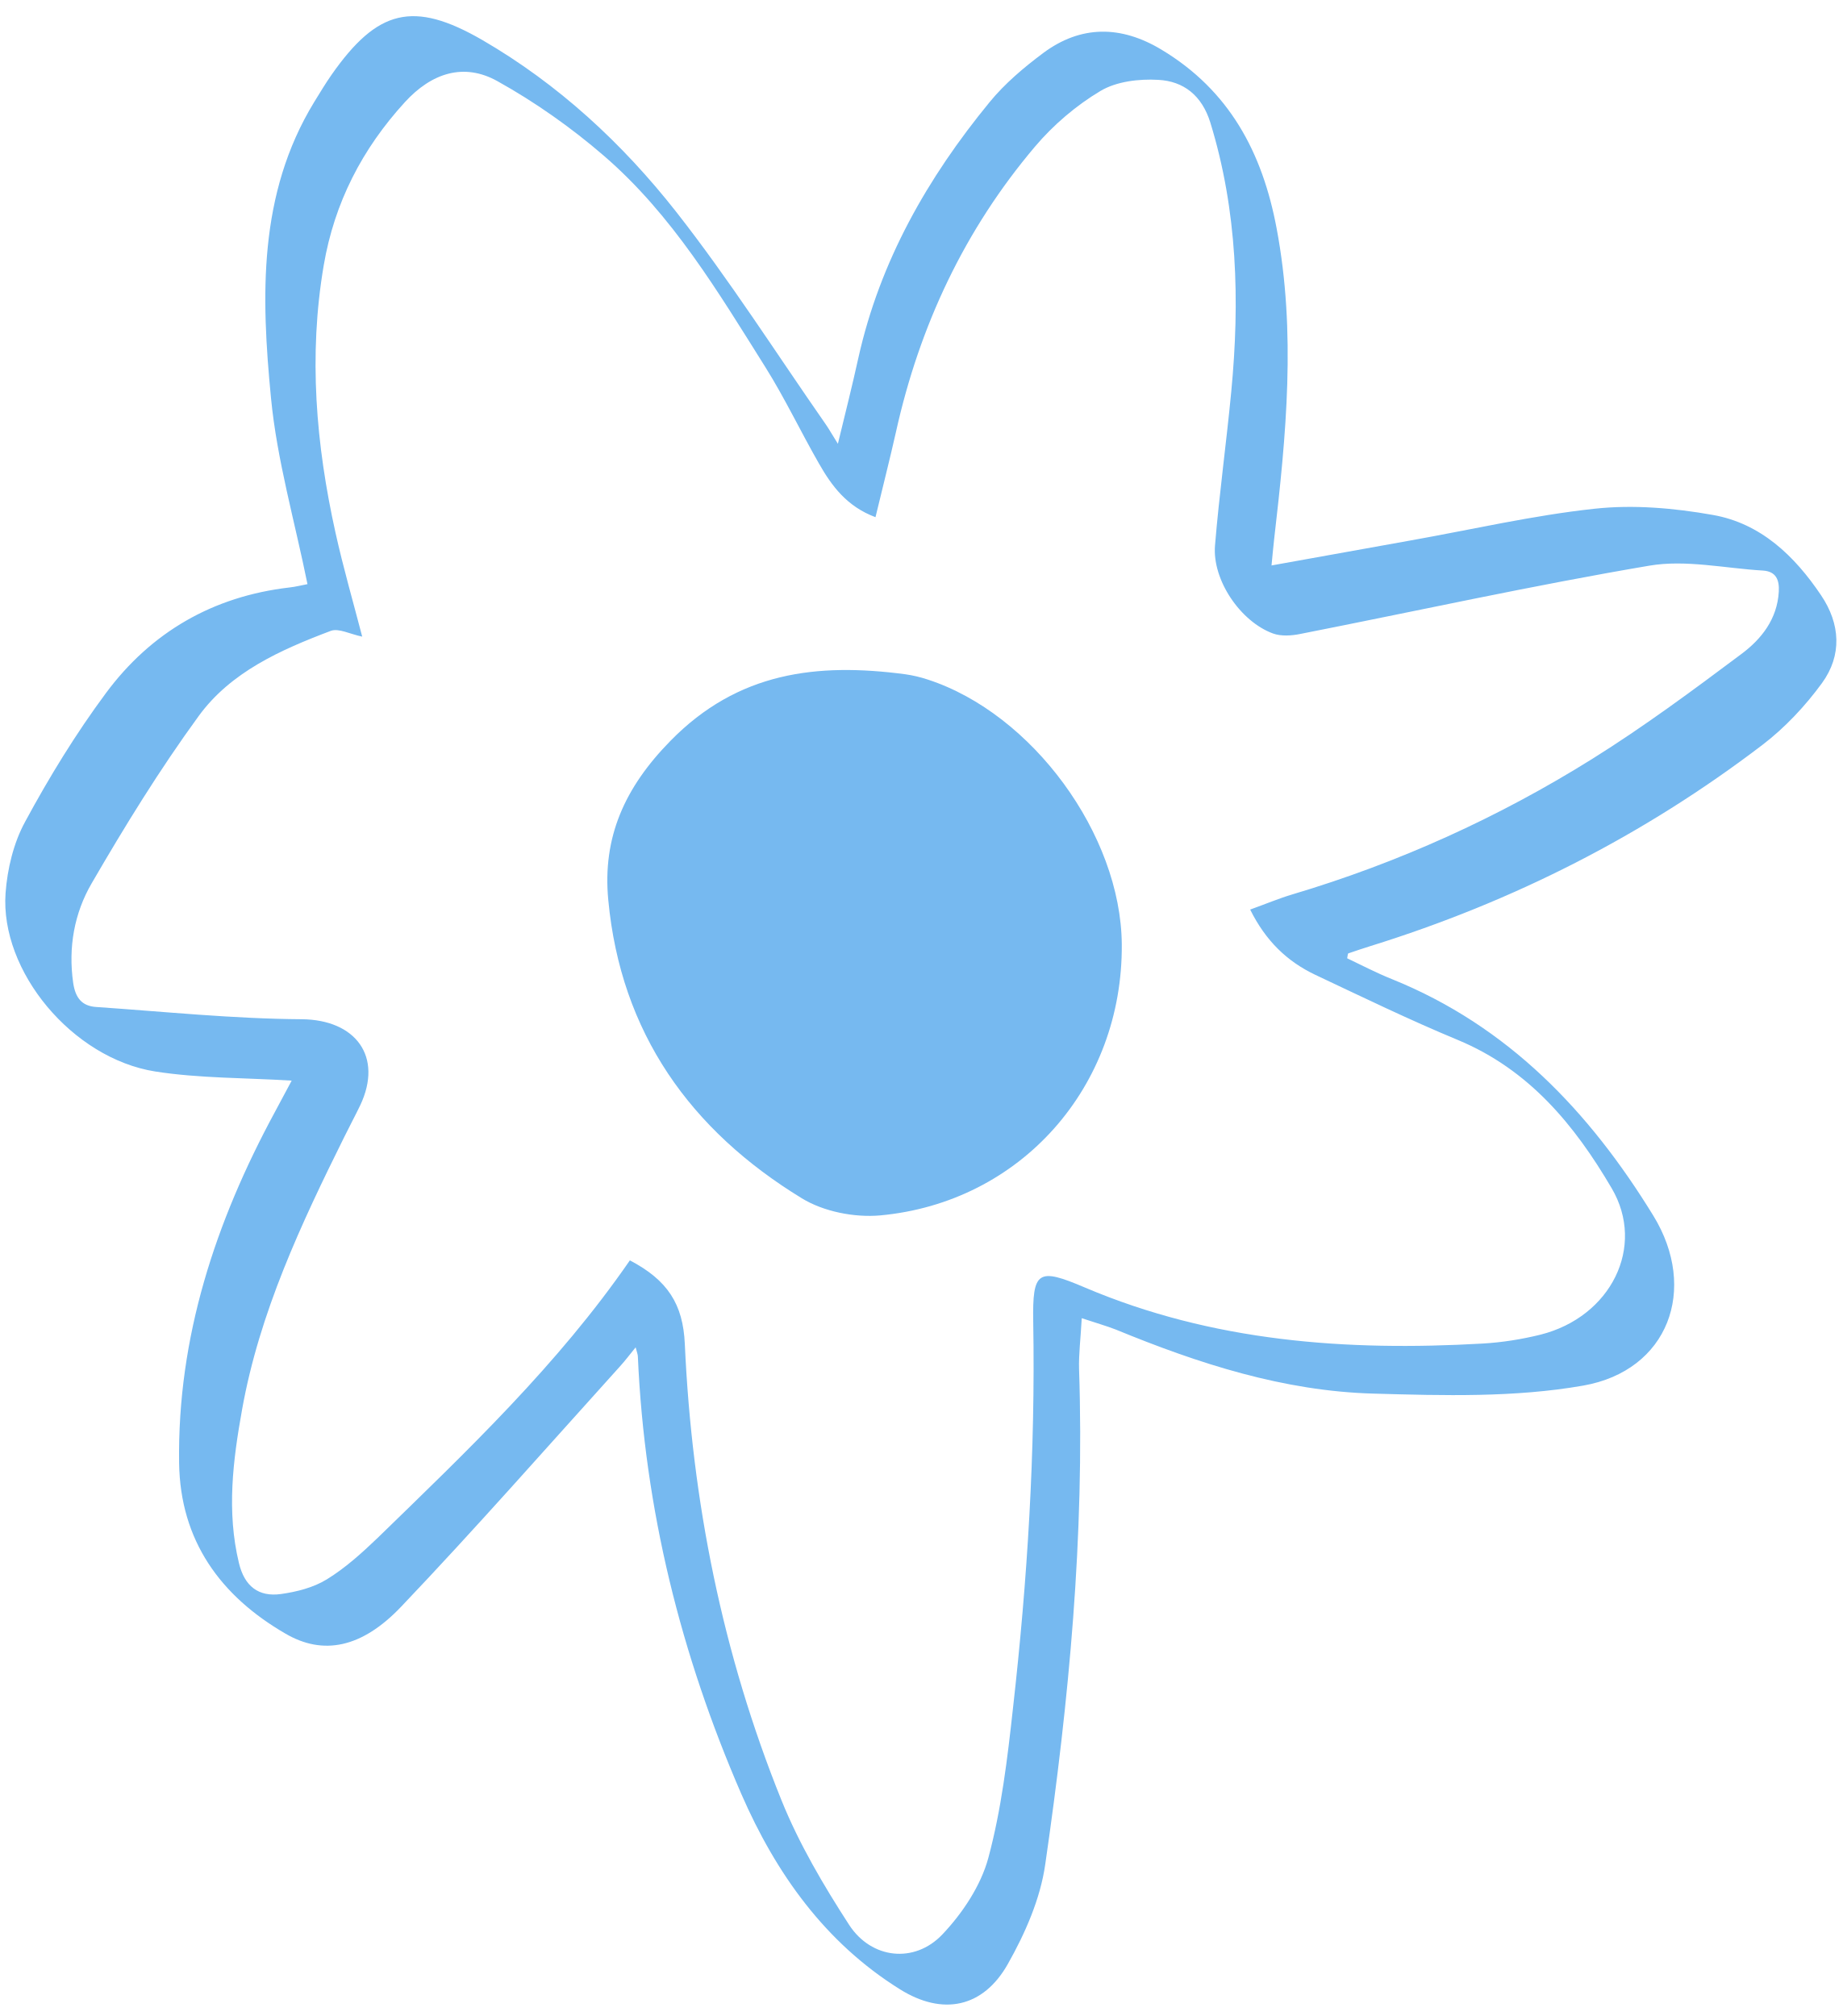
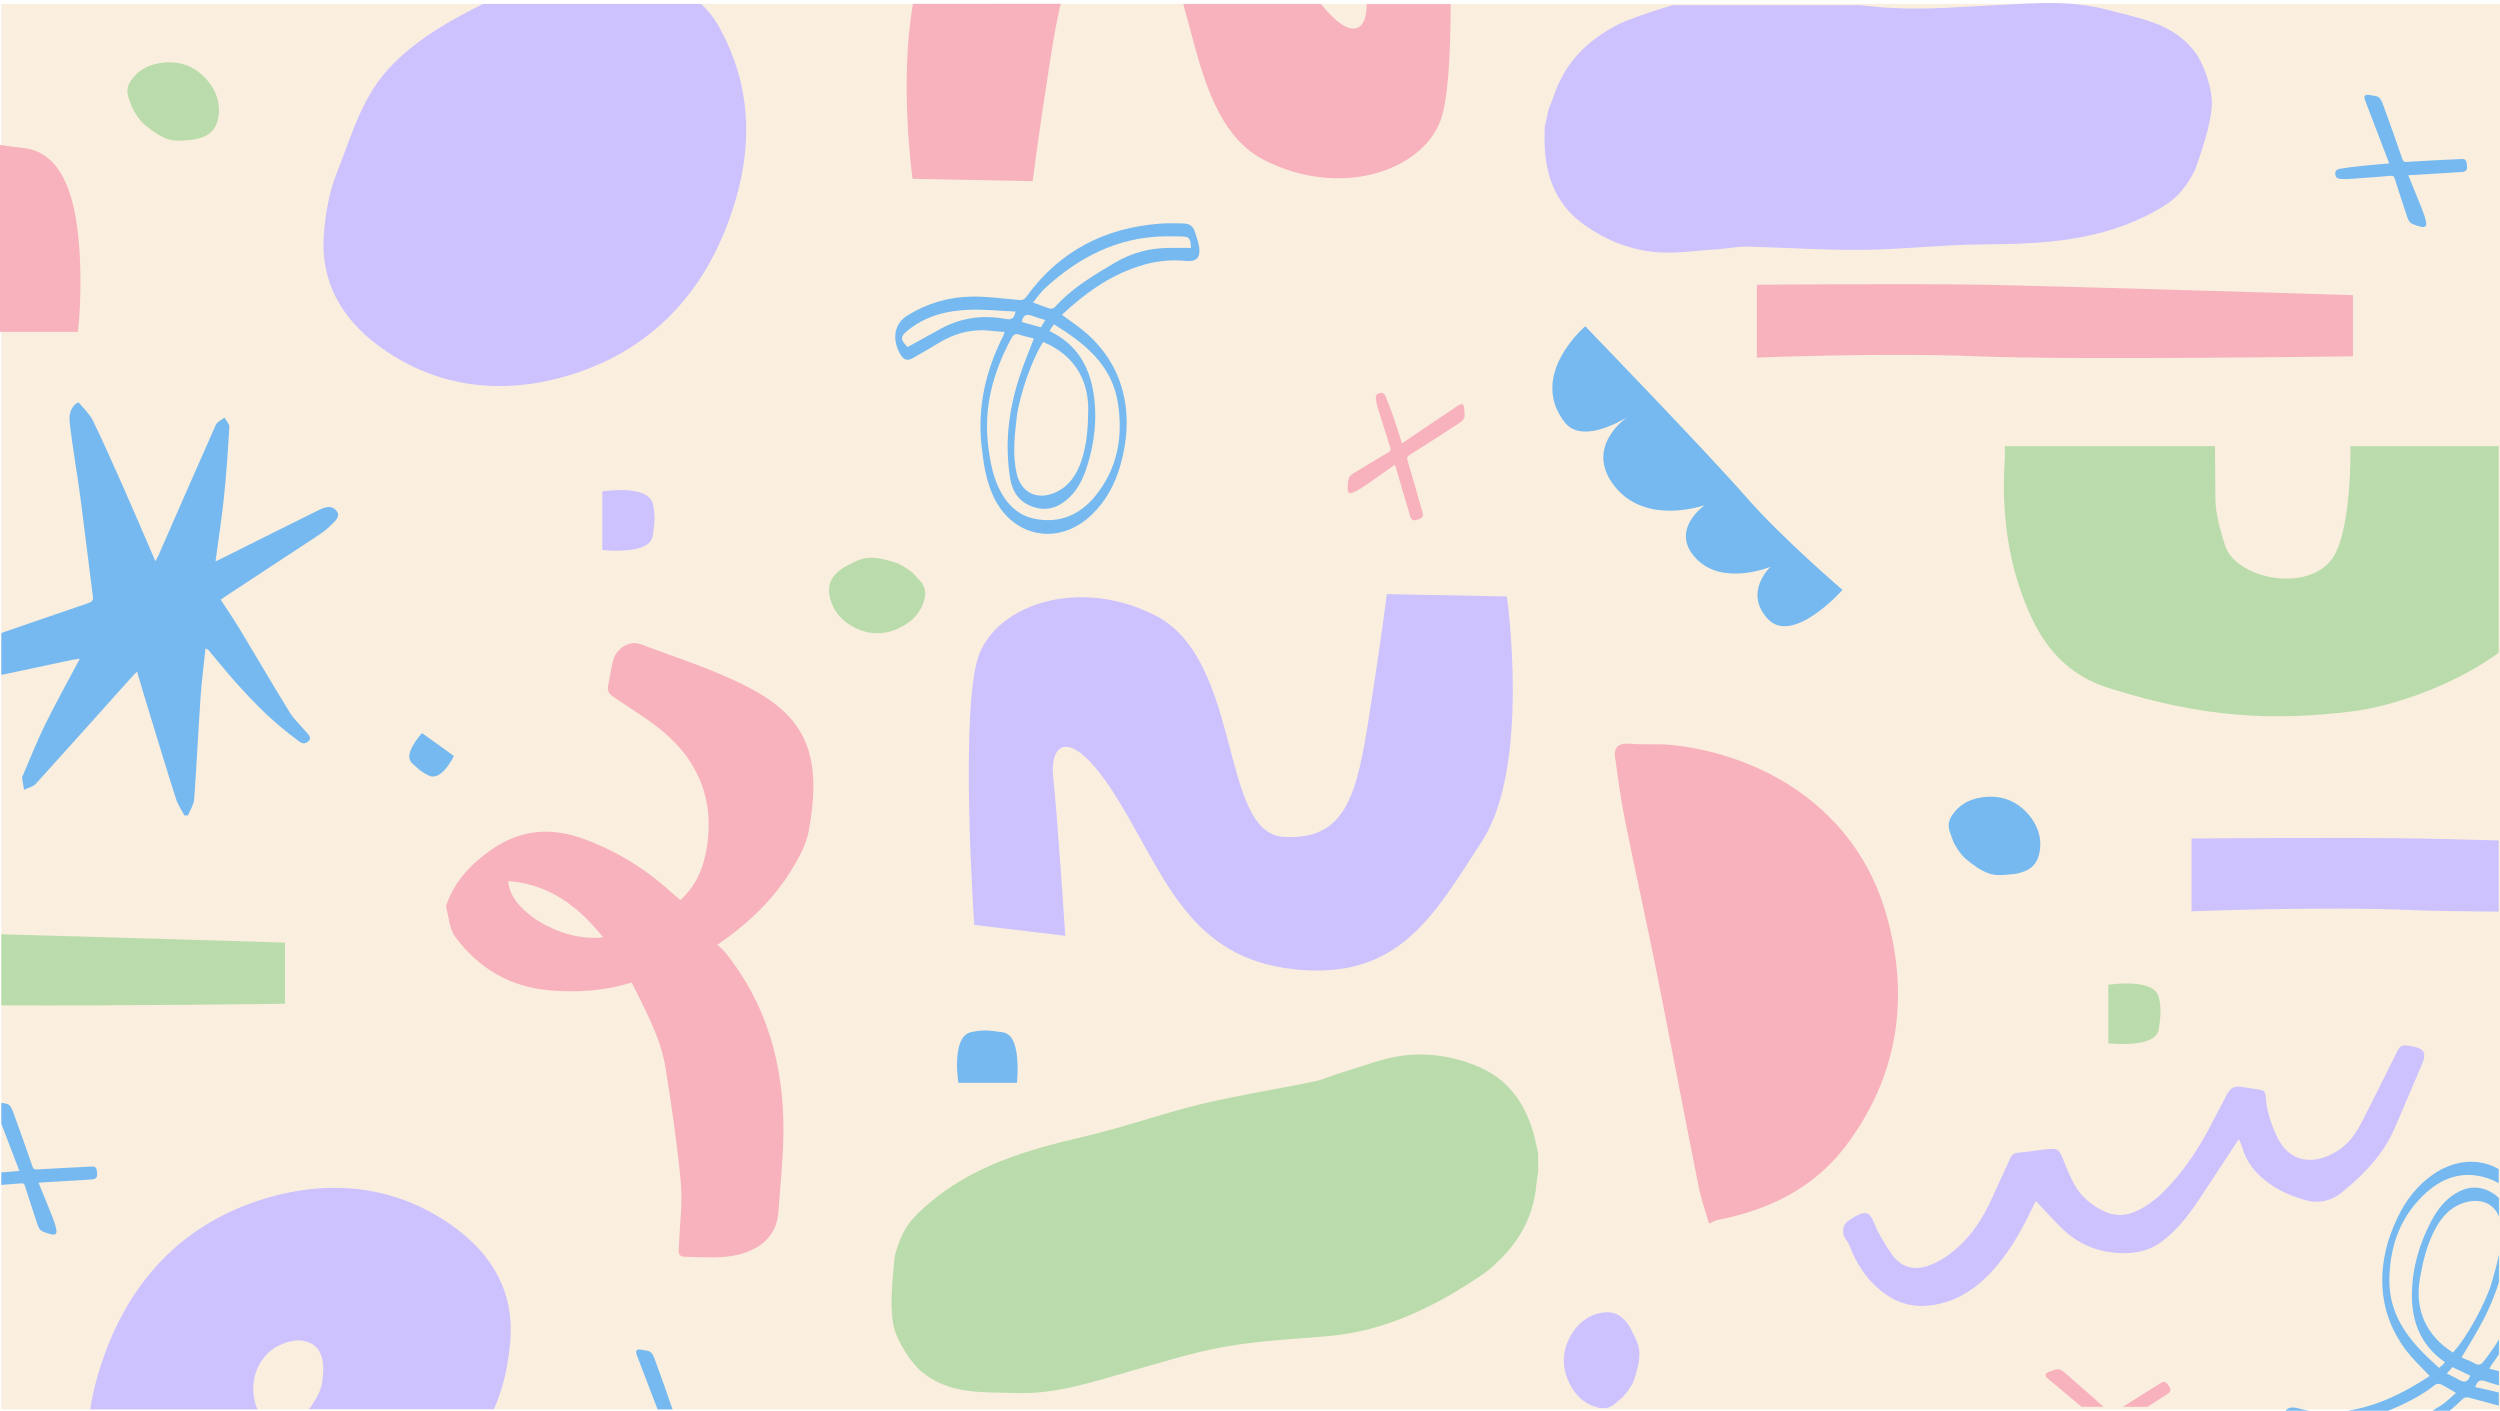
- <svg xmlns="http://www.w3.org/2000/svg" contentScriptType="text/ecmascript" fill="#000000" width="828" zoomAndPan="magnify" contentStyleType="text/css" viewBox="-2.3 -7.2 828.0 906.3" height="906.3" preserveAspectRatio="xMidYMid meet" version="1">
+ <svg xmlns="http://www.w3.org/2000/svg" width="1921" height="1084" viewBox="0 -3 1921 1084" overflow="hidden">
  <g id="change1_1">
-     <path fill="#76b9f0" d="M816.2,260.4c-11.9-17.7-27.1-32.3-48.6-36.1c-17.4-3.1-35.7-4.7-53.2-2.8c-27.8,3-55.3,9.4-82.9,14.3 c-20.5,3.7-41,7.4-62.3,11.2c0.4-4.4,0.8-8.2,1.2-12c5.4-46.5,9.9-92.8,1.1-139.5c-6.4-34.2-21.3-62.1-51.8-80.4 C501.6,4.2,483.5,4,466.5,16.7c-8.7,6.5-17.2,13.7-24,22c-27.9,34-49.3,71.5-59,115c-2.7,12.3-5.8,24.6-9.2,38.6 c-2.6-4.1-3.9-6.5-5.5-8.8c-22.3-32-43.2-64.9-67.2-95.5c-24.2-30.8-53-57.4-87.1-77.2c-31.1-18-47.2-13.7-67.7,15.5 c-2.8,4-5.3,8.2-7.9,12.4c-25.3,41.5-23.8,87.5-19.4,133c2.7,28,10.7,55.5,16.4,83.7c-2.7,0.5-5.3,1.2-8.1,1.5 c-34.4,4-62.2,20.1-82.5,47.5C31.8,322.6,19.8,342.2,9,362.2c-5.2,9.5-8,21.2-8.8,32.1c-2.5,35.1,30,74.3,67.3,80.2 c19.9,3.1,40.4,2.8,61.3,4.1c-2.4,4.5-5,9.4-7.6,14.2c-26.6,49.2-43.8,101.1-43,157.7c0.5,34.9,18.6,59.8,47.8,76.7 c16.9,9.9,34.3,6.5,52-12.1c33.6-35.3,65.8-72,98.5-108.2c2.2-2.4,4.2-5.1,6.9-8.4c0.6,2.3,1,3.3,1,4.2c3,68.5,19.3,134,46.5,196.6 c15.5,35.6,37.6,66.8,71.3,87.8c19.2,12,37.4,8.3,48.5-11.4c7.8-13.8,14.6-29.3,16.8-44.8c10.7-73.7,17.7-147.8,15.2-222.5 c-0.2-6.8,0.7-13.7,1.2-23c6.6,2.2,10.9,3.4,15.3,5.1c37.2,15.3,75.4,27.7,115.8,28.8c31.5,0.9,63.6,1.8,94.3-3.6 c38.2-6.7,51.8-43.3,31.5-76.4c-28.7-46.8-65.2-85.2-117.4-106.3c-7-2.8-13.7-6.3-20.2-9.4c0.3-1.6,0.3-2.1,0.5-2.2 c3.3-1.1,6.7-2.3,10-3.3c64-19.9,122.9-49.8,176.1-90.4c10.1-7.7,19.3-17.5,26.8-27.8C825.7,287.4,824.9,273.3,816.2,260.4z M136.1,255.4C136.5,255.1,136.3,255.3,136.1,255.4L136.1,255.4z M797.2,258.8c-0.7,12.3-7.8,21.3-16.8,28 c-21.9,16.4-43.9,32.7-67.1,47.2c-42.1,26.3-87.1,46.7-134.8,60.9c-6,1.8-11.7,4.2-18.9,6.8c7,14.1,16.6,23.3,29.2,29.3 c21.2,10,42.4,20.3,64.1,29.3c32,13.3,52.5,38.2,69.2,66.7c15.4,26.2-0.3,57.8-32,65.8c-8.5,2.1-17.3,3.5-26,4 c-61.3,3.5-121.4-0.8-178.8-25.2c-21.1-9-23.6-7.6-23.2,15.6c1,58.1-2.6,115.9-9.1,173.5c-2.5,22.7-5.2,45.5-11.1,67.4 c-3.4,12.5-11.6,24.8-20.7,34.4c-12.5,13.1-31.8,11-41.8-4.3c-11.6-17.9-22.6-36.6-30.5-56.2c-26.5-65.7-40.2-134.3-43.4-205 c-0.8-17.9-7.7-28.7-24.7-37.6c-32.4,47-73.2,85.7-113.4,124.8c-7.1,6.8-14.5,13.5-22.8,18.6c-6,3.7-13.5,5.6-20.6,6.6 c-10.1,1.4-16.4-3.5-18.9-13.9c-5.6-23.2-2.7-46.2,1.4-69c7.8-43.6,26.5-83.4,46-122.7c2.3-4.7,4.8-9.3,7.1-14.1 c10.4-22-2.1-38.5-26.3-38.7c-30.8-0.2-61.6-3.4-92.3-5.5c-6.5-0.4-9.4-4.1-10.4-10.8c-2.3-16,0.5-31.4,8.3-44.8 c14.9-25.7,30.6-51.2,48.1-75.2c14.4-19.8,36.9-29.8,59.4-38.3c3.5-1.3,8.7,1.5,14.1,2.6c-4-15.4-8.5-30.9-12-46.7 c-8.8-39.7-12.2-79.7-5.3-120.2c4.8-28.2,17.3-52.4,36.5-73.4c11.9-13,26.4-17.9,41.6-9.4c16.9,9.4,33.2,20.9,47.9,33.6 c30.7,26.5,51.3,61.2,72.6,95.1c8.7,13.9,15.8,28.9,24,43.2c5.7,10,12.5,19.3,25.4,24.1c3.2-13.4,6.4-25.8,9.2-38.3 c10.6-47.8,30.9-91,62.5-128.3c8.2-9.7,18.5-18.5,29.4-25c7.2-4.3,17.3-5.5,26-5c11.4,0.6,19.6,7,23.4,19.2 c12.2,39.7,13.3,80.2,9.4,121c-2.2,23.1-5.4,46-7.3,69.1c-1.3,15.6,11.5,34.3,26.1,39.6c3.6,1.3,8.3,1,12.2,0.2 c52.3-10.3,104.4-21.8,156.9-30.7c16.4-2.8,34,1.2,51.1,2.2C796,249.7,797.5,253.5,797.2,258.8z M501.9,417.3 c0.5,64-45.3,116.1-108.7,121.9c-11.5,1-25.3-1.7-35.1-7.7c-50.1-30.6-81.4-74.4-87-134.1c-2.7-28.2,7.4-50.6,27.9-71.5 c30.4-31.1,66-35.2,105.5-30c3.5,0.5,6.9,1.3,10.2,2.4C461.7,313.6,501.5,368,501.9,417.3z" />
+     <path d="M1921 1080 1 1080 1 0 1921 0 1921 1080Z" fill="#FAEFDE" />
+   </g>
+   <g id="change2_1">
+     <path d="M1860.4 816.4C1853.4 832.4 1846.8 848.7 1839.7 864.7 1831.1 884.3 1816.5 899.3 1800.2 912.7 1791.4 920 1781.5 922.2 1770.4 918.9 1760.6 916 1751.3 912 1743 905.9 1733.5 898.9 1726.2 890.4 1723 878.8 1722.5 877.1 1721.7 875.4 1721 873.7 1720.9 873.3 1720.5 873.1 1720.1 872.6 1710 887.9 1700.2 902.9 1690.3 917.9 1682.3 930 1673.6 941.4 1662 950.4 1653.8 956.8 1644.5 959.6 1634.4 959.9 1615.3 960.4 1598.4 954.5 1584.6 941.1 1577.7 934.4 1571.3 927.2 1564.4 919.9 1563.7 921.2 1562.9 922.6 1562.2 924.1 1553.5 942.3 1543.8 959.9 1529.9 974.7 1516 989.5 1499.5 999.4 1478.6 1000.4 1465.4 1001 1454.2 996.3 1444.3 988 1433.5 979 1426.3 967.5 1421.3 954.5 1420.5 952.5 1419.3 950.6 1418 948.8 1415.1 944.9 1415.8 938.2 1419.9 935.3 1422.6 933.4 1425.5 931.5 1428.6 930.2 1433.8 928 1436.3 929 1438.9 934.1 1440.7 937.6 1441.9 941.5 1443.8 944.9 1447 950.6 1450.3 956.2 1454.1 961.4 1462.6 972.9 1473.6 973 1484 968.7 1490.7 966 1497 961.8 1502.5 957.1 1515.4 946.2 1524.2 932.2 1531 916.9 1535.5 906.8 1540.2 896.8 1544.8 886.8 1546 884 1547.9 883 1551 882.7 1558.9 882 1566.7 880.6 1574.6 879.9 1581.2 879.3 1582.5 881.1 1585 887 1587.8 894.5 1590.9 901.9 1594.9 908.8 1599.6 916.6 1606.6 922.5 1614.8 926.8 1624.3 931.9 1633.7 931.7 1643.2 926.9 1655 921 1663.9 911.9 1672.3 902 1684.1 888 1693.5 872.4 1701.7 856 1704.9 849.8 1708.1 843.7 1711.4 837.6 1714.1 832.7 1717.1 831.3 1722.6 832.2 1726.2 832.8 1729.9 833.4 1733.5 833.9 1740.6 834.9 1740.6 834.9 1741.2 842 1742 851.3 1745.2 860.6 1749 869.1 1759.1 891.8 1779.1 892.3 1796.5 881.1 1804.4 876 1809.9 868.5 1814.2 860.3 1823.5 842.3 1832.4 824.2 1841.4 806.1 1844.3 800.2 1845.4 799.6 1852 800.7 1863.5 802.7 1865 805.8 1860.4 816.4ZM1065.6 453.5C1065.6 453.5 1061.5 487.3 1052.1 546.7 1042.8 606.1 1035 643.3 986 640 937 636.7 954.8 503.9 887.7 469.9 830.3 440.7 768.8 460.5 752.8 498.7 736.8 536.9 748.6 707.7 748.6 707.7L818.6 716.1C818.6 716.1 812.3 621.3 809.3 594.4 806.3 567.5 823 552.7 859.2 611.8 895.4 670.9 914.1 733.2 994.5 741.8 1074.9 750.4 1101.6 700.7 1139 643 1176.3 585.3 1157.9 455.3 1157.9 455.3L1065.6 453.5ZM1247.7 1010.7C1242.8 1005.6 1236.4 1004.4 1229.7 1005.9 1218.9 1008.2 1211.1 1015.1 1206.2 1024.6 1199.4 1037.8 1200.4 1051.1 1208 1063.6 1212.7 1071.4 1219.4 1076.7 1228.5 1078.7 1233 1079.7 1237.2 1078.8 1240.9 1075.7 1243 1074 1245 1072.1 1247.1 1070.3 1248 1069.2 1248.9 1068.1 1250 1066.9 1252.1 1064.3 1254.9 1059.7 1255.9 1056.5 1257.9 1050 1259.9 1043.4 1259.7 1036.5 1259.5 1029.5 1256.2 1024.6 1253.3 1018.5 1252 1015.6 1249.9 1013 1247.7 1010.7ZM462.8 374.6C462.8 374.6 462.8 379.7 462.8 393 462.8 406.3 462.8 419.6 462.8 419.6 462.8 419.6 472.6 420.8 483.6 419.6 494.6 418.4 501 414.8 501.7 408 502.4 401.2 504.2 395.4 501.7 384.3 498.2 368.9 462.8 374.6 462.8 374.6ZM538.6 0 371.3 0C346.6 12.2 322.7 25.7 302.6 45.6 278.4 69.6 271.2 98.6 258.7 130.1 252.8 144.9 250 161.6 248.8 177.7 246.2 213.4 262.6 241.3 289.5 261.7 332.5 294.2 382.5 300.5 432 286.9 501.1 267.9 545.6 219.4 565.8 148.7 578.4 104.6 575.9 61.5 554.1 20.5 549.9 12.3 544.7 5.5 538.6 0ZM1431.3 189C1462 188.7 1492.8 185 1523.5 184.8 1569.4 184.5 1614.4 182.6 1657 158.7 1670.2 151.3 1677.4 145.1 1686.4 128.2 1694.3 106.8 1700.1 86.5 1699.6 74.3 1699.1 62.9 1693.1 45.4 1686.5 36.8 1669.5 14.4 1643.2 10.9 1618 4.2 1590.7-3 1562.5-0.5 1534.4 0.9 1508 2.2 1481.5 4.5 1455.4 3.2 1446.7 2.8 1438 2 1429.4 1L1285.3 1C1273.1 4.4 1261 8.6 1248.9 13.3 1244 15.2 1239.2 18 1234.5 20.8 1216.1 32.1 1201.6 47.7 1193.9 70.7 1192.8 74 1191.4 77.2 1190.1 80.4 1189 85.2 1188 89.9 1186.9 94.7 1186.9 96.4 1187 98.2 1186.9 99.9 1185.9 129.3 1194.7 152.9 1215.5 168.4 1231.7 180.5 1250.3 188.2 1269.7 190.5 1286.1 192.4 1303.3 189.5 1320.1 188.5 1327.5 188.1 1334.9 186.4 1342.2 186.5 1371.9 187.2 1401.5 189.3 1431.3 189ZM1858.5 641.3C1801.6 640.3 1684 641.3 1684 641.3L1684 697.3C1684 697.3 1781.8 693.3 1853.6 696.3 1869.8 697 1893.3 697.3 1920 697.5L1920 642.8C1893.7 642.1 1871.6 641.5 1858.5 641.3ZM351.8 942C308.9 909.3 258.9 902.9 209.4 916.3 140.2 935.1 95.5 983.5 75 1054.2 72.5 1062.9 70.6 1071.5 69.3 1080L197.9 1080C196.4 1076.9 195.5 1073.6 195 1069.9 193.3 1056.7 197.2 1045.4 206.5 1036.1 208.1 1034.5 210.3 1033.4 212.2 1032 217.1 1029.4 222.1 1027.4 227.6 1027 230.9 1026.8 234.1 1027.3 237.2 1028.5 243 1030.7 246.2 1035.3 247.6 1041.3 248.9 1047.1 248.4 1052.9 247.6 1058.7 246.7 1065.4 243.4 1071 239.8 1076.5 239.1 1077.6 238.3 1078.7 237.5 1079.8L379.5 1079.8C380.4 1077.7 381.2 1075.6 382.1 1073.6 388 1058.8 390.9 1042.1 392.2 1026.1 394.9 990.4 378.6 962.4 351.8 942Z" fill="#CDC2FE" />
+   </g>
+   <g id="change3_1">
+     <path d="M1415.8 450.3C1415.8 450.3 1377.7 493.1 1358.5 472.7 1339.3 452.3 1360.4 432.5 1360.4 432.5 1360.4 432.5 1323.7 447.9 1303.1 426 1282.5 404.1 1310 385.1 1310 385.1 1310 385.1 1265.1 401.4 1240.7 370.7 1216.4 340 1250.7 317.3 1250.7 317.3 1250.7 317.3 1216.6 339.6 1202.4 321.6 1173.9 285.2 1218.1 247.7 1218.1 247.7 1218.1 247.7 1312.6 345.5 1340.9 378 1369.2 410.5 1415.8 450.3 1415.8 450.3ZM1521.6 609.9C1512.6 611.4 1505.2 615.7 1500 623.4 1497.3 627.3 1496.7 631.6 1498.2 636.1 1499.1 638.8 1500.1 641.3 1501 643.9 1501.7 645.2 1502.5 646.5 1503.1 647.7 1504.8 650.7 1508 655 1510.6 657.1 1515.9 661.4 1521.3 665.6 1527.8 668 1534.4 670.4 1540.2 669.2 1546.9 668.7 1550 668.4 1553.2 667.5 1556.2 666.3 1562.8 663.6 1566.2 658.1 1567.3 651.3 1569.1 640.5 1565.5 630.6 1558.5 622.6 1548.7 611.4 1536 607.4 1521.6 609.9ZM1837 132.1C1838.8 132 1839.6 132.5 1840.1 134.2 1842.8 142.9 1845.7 151.5 1848.5 160.1 1851.2 168.6 1851.2 168.6 1859.7 171.1 1859.8 171.1 1859.9 171.2 1860 171.2 1863.3 172 1864.8 171 1864.2 167.7 1863.6 164.5 1862.6 161.5 1861.4 158.5 1857.9 149.6 1854.2 140.8 1850.5 131.6 1851.7 131.5 1852.5 131.5 1853.5 131.5 1866.2 130.7 1878.9 130 1891.6 129.2 1894.5 129 1895.8 127.7 1895.7 125.4 1895.5 120.3 1894.8 119 1891.2 119.2 1877.4 119.8 1863.6 120.5 1849.8 121.4 1847.6 121.6 1846.7 121.2 1845.9 119 1841.1 105.2 1836.3 91.3 1831.2 77.6 1828.5 70.2 1827.3 71.2 1820.6 70 1817 69.4 1816.1 70.8 1817.4 74.3 1822.7 88.2 1828 102.2 1833.4 116.1 1834.2 118.2 1835 120.3 1835.9 122.6 1828.8 123.2 1822 123.7 1815.3 124.4 1809.5 125 1803.7 125.8 1797.9 126.7 1796 127 1794.4 128 1794.4 130.3 1794.4 132.7 1795.5 134.2 1797.9 134.4 1800 134.6 1802.1 134.7 1804.2 134.6 1815.1 133.9 1826.1 133 1837 132.1ZM769.8 790.1C763 789.4 757.2 787.6 746.1 790.1 730.7 793.6 736.4 829 736.4 829 736.4 829 741.5 829 754.8 829 768.1 829 781.4 829 781.4 829 781.4 829 782.6 819.2 781.4 808.2 780.2 797.2 776.6 790.8 769.8 790.1ZM921.5 187.3C922.5 195 919.2 198.3 911.4 197.5 898.7 196.2 886.4 197.8 874.5 201.8 851.9 209.2 833.3 222.7 816 238.9 821.7 243.1 827.1 246.7 832.1 250.8 864.3 277 872.2 315.5 860.8 354.9 856.6 369.3 849.7 382.3 838.6 392.8 813.7 416.5 778.8 410.2 763.8 379.4 757.8 367.1 755.8 353.8 754.3 340.3 750.8 310 757.4 281.7 771 254.8 771.3 254.2 771.5 253.6 772 252.1 768.7 251.8 765.7 251.7 762.6 251.3 747.2 249.3 733.2 253.1 720.2 261.2 714.3 264.9 708.1 268.2 702.1 271.8 696.6 275.1 694 273.1 691.5 268.7 686.6 260.2 685.2 246.9 697.3 239.4 712.8 229.8 729.6 225 747.5 224.9 758.9 224.8 770.4 226.4 781.8 227.4 784.5 227.6 786.5 228 788.6 225.1 814 189.9 849 171.9 891.9 168.8 897.7 168.4 903.6 168.6 909.4 168.7 913.6 168.8 916.8 170.7 918.1 174.9 919.3 179 921 183.1 921.5 187.3ZM785.2 244.4C790.1 245.8 794.9 247.1 799.8 248.5 801 246.6 801.9 245.1 803.2 242.9 799.5 241.7 796.3 240.9 793.2 239.7 788.7 238 786 239.2 785.2 244.4ZM801.6 259.8C793.4 271.9 783.1 301.2 781.2 318 779.6 332.4 777.9 346.9 781.3 361.2 784.8 375.6 796.8 381.5 810.5 375.6 821.6 370.8 827.5 361.5 831.1 350.6 835.3 337.8 836.1 324.5 836.2 311.2 836.2 287.3 824 269.1 801.6 259.8ZM772.8 242.1C777.2 242.9 779.3 241.9 780.3 236.4 768.6 235.9 757.2 234.7 745.8 235 728.2 235.5 711.5 239.5 697.4 251 691.7 255.6 691.6 257.8 697.4 263.7 706.3 258.8 715 253.8 723.8 249.1 739.3 240.9 755.7 238.9 772.8 242.1ZM809.9 246.2C809 247.4 808.5 248 808 248.7 807.5 249.5 807 250.3 806.4 251.4 826.6 260.9 836.8 277.5 840.2 298.7 843.3 318.5 841.1 337.9 834.8 356.9 831.8 366 827.4 374.4 820 380.8 812 387.7 803 389.9 793 386.2 783 382.5 777.9 374.9 776.2 364.5 772 338.6 774.9 313.3 782.7 288.6 786 278 790.3 267.9 794.4 257.2 793.3 256.9 792.5 256.6 791.7 256.4 789.1 255.7 786.5 255.3 784 254.3 780.5 253 778.8 253.9 777 257.2 763.2 282.9 755.7 309.9 759.3 339.3 760.9 352.4 763.2 365.3 770.1 376.9 775.8 386.5 783.7 393.3 794.9 395.6 814.2 399.5 829.9 392.6 841.8 377.9 858.5 357.2 863 333.2 859.1 307.3 854.6 277.4 833.6 260.9 809.9 246.2ZM915.1 187.5C914.8 179.9 913.9 178.9 907.7 178.7 903.4 178.6 899 178.5 894.7 178.6 858.7 179.3 829 194.6 803.1 218.4 799.7 221.5 797 225.5 793.8 229.4 798.6 231.2 802.4 232.8 806.4 234 807.6 234.4 809.8 234 810.5 233.1 823.5 218.4 840.2 208.6 856.8 198.8 869.5 191.3 883.1 187.7 897.6 187.5 903.5 187.4 909.3 187.5 915.1 187.5ZM1914.2 1046.2C1913.8 1046.8 1913.6 1047.4 1912.8 1048.7 1915.4 1049.4 1917.8 1049.9 1920.2 1050.6L1920.2 1061.5C1916.9 1060.7 1913.6 1059.7 1910.3 1058.5 1906 1056.9 1903.8 1057.6 1901.9 1062.8 1908 1064.1 1914.1 1065.6 1920.1 1067L1920.1 1077.1C1913 1075.3 1906 1073.2 1898.9 1071.4 1896.3 1070.7 1894.3 1070 1891.8 1072.5 1888.7 1075.5 1885.6 1078.3 1882.4 1081L1869.1 1081C1871.5 1079.6 1873.8 1078.1 1876.2 1076.6 1880.1 1074 1883.4 1070.5 1887.2 1067.3 1882.8 1064.8 1879.3 1062.5 1875.6 1060.7 1874.5 1060.2 1872.3 1060.2 1871.4 1060.9 1860.3 1069.7 1847.9 1075.8 1835.1 1081L1803.9 1081C1827 1077.4 1847.4 1067.2 1867 1054.3 1862.2 1049.3 1857.5 1044.8 1853.2 1039.9 1825.9 1008.7 1824.5 969.4 1842.3 932.5 1848.8 919 1857.8 907.3 1870.5 898.8 1887.3 887.6 1905.7 887.1 1920 895.3L1920 906.2C1918.2 905.1 1916.2 904.1 1914.1 903.3 1895.8 896.2 1879.1 900.3 1864.9 912.9 1845 930.5 1836.5 953.4 1836 979.6 1835.4 1009.8 1853.4 1029.6 1874.2 1048.1 1875.3 1047.1 1875.9 1046.5 1876.7 1046.1 1877.3 1045.4 1877.9 1044.6 1878.7 1043.7 1860.3 1031 1853.1 1012.9 1853.3 991.5 1853.5 971.5 1859 952.7 1868.3 935.1 1872.8 926.6 1878.5 919.1 1886.9 914 1896 908.5 1905.2 907.9 1914.4 913.2 1916.7 914.5 1918.6 916 1920.2 917.6L1920.2 932C1916.6 922.3 1907.2 917.8 1895.5 920.6 1883.7 923.5 1876.4 931.6 1871 941.8 1864.7 953.7 1861.7 966.6 1859.4 979.8 1855.4 1003.4 1864.3 1023.3 1884.8 1036.3 1894.9 1025.7 1910 998.5 1914.7 982.3 1916.7 975.2 1918.8 968.1 1920.2 960.9L1920.2 982.3C1917.1 992.2 1913 1001.8 1908.2 1011.2 1903.2 1020.9 1897.3 1030.1 1891.5 1040 1892.5 1040.5 1893.3 1040.9 1894 1041.2 1896.5 1042.3 1899 1043.1 1901.3 1044.5 1904.5 1046.4 1906.4 1045.8 1908.7 1042.8 1912.9 1037.4 1916.7 1031.9 1920.2 1026.3L1920.2 1037.6C1918.3 1040.5 1916.3 1043.4 1914.2 1046.2ZM1898.1 1054C1893.6 1051.8 1889 1049.7 1884.4 1047.5 1883 1049.2 1881.9 1050.5 1880.1 1052.4 1883.6 1054.2 1886.6 1055.5 1889.4 1057.2 1893.6 1059.7 1896.5 1059 1898.1 1054ZM1756.2 1081 1774.4 1081C1771.6 1080.5 1768.8 1079.9 1766.1 1079.2 1761.4 1077.9 1758.1 1078.5 1756.2 1081ZM242.8 390C219.2 401.6 195.7 413.5 172.2 425.2 170.3 426.2 168.4 427.1 165.6 428.4 167.9 411.3 170.4 395.1 172.1 378.9 174 361 175.2 343 176.2 325 176.3 322.7 173.8 320.3 172.5 317.9 170.2 319.7 166.8 321.2 165.8 323.5 150.9 357 136.3 390.6 121.6 424.1 120.9 425.6 120 427.1 119.4 428.2 111.2 409.3 103.3 390.6 95 371.9 87.3 354.6 79.7 337.3 71.4 320.2 69 315.2 64.3 311 60.7 306.4 60.2 306.4 59.8 306.4 59.3 306.5 53.1 310.9 53 317.3 53.7 323.2 56 342.3 59.4 361.3 61.9 380.3 65.2 405.4 68.1 430.5 71.4 455.6 71.9 459.3 69.4 459.9 66.5 460.9 44.7 468.4 22.8 475.8 1 483.4L1 515.6C3.4 515.1 5.8 514.6 8.2 514.1 24 510.8 39.8 507.3 55.6 504 57.5 503.6 59.5 503.5 61.3 503.2 52.4 520.1 43.2 536.5 34.9 553.3 28.5 566.2 23.3 579.6 17.6 592.8 17.4 593.4 16.9 594 16.9 594.5 17.4 597.6 17.9 600.8 18.5 603.9 21.5 602.4 25.4 601.6 27.4 599.4 51.8 572.5 75.9 545.5 100.1 518.5 101.5 516.9 103 515.4 105.3 513 108.5 523.8 111.4 533.8 114.5 543.8 121.4 566.2 128.1 588.7 135.3 611 136.7 615.4 139.5 619.4 141.7 623.6 142.6 623.6 143.5 623.5 144.5 623.5 146.1 619.4 148.9 615.4 149.2 611.2 151.1 585.2 152.3 559.1 154.1 533 154.9 520.6 156.6 508.2 157.9 495.3 159.5 496.1 160 496.2 160.2 496.5 180.2 521 200.7 545 227.1 564.6 230 566.7 232.6 569.9 236.4 567.1 240.4 564.1 236.9 561.4 234.7 558.8 230.6 554 225.7 549.5 222.5 544.2 209.4 522.9 196.8 501.3 183.9 479.9 179.4 472.5 174.4 465.2 169.6 457.8 170.9 456.8 171.9 456.1 173 455.4 196.7 439.8 220.5 424.2 244.2 408.6 247.5 406.4 250.7 404.1 253.4 401.4 256.6 398 262.6 394.2 258.3 389.2 253.9 384.1 247.7 387.6 242.8 390ZM70.2 893.4C56.4 894 42.6 894.8 28.8 895.6 26.6 895.7 25.6 895.4 24.9 893.2 20.1 879.4 15.3 865.5 10.2 851.8 7.7 845 6.5 845.3 1 844.4L1 860.5C4.8 870.4 8.6 880.3 12.4 890.2 13.2 892.3 14 894.4 14.9 896.7 10.1 897.1 5.5 897.5 1 897.9L1 907.5C6 907.1 11.1 906.7 16.1 906.3 17.9 906.1 18.7 906.6 19.2 908.4 21.9 917 24.8 925.6 27.6 934.3 30.3 942.8 30.3 942.8 38.8 945.3 38.9 945.3 39 945.4 39.1 945.4 42.4 946.3 43.9 945.2 43.3 941.9 42.7 938.8 41.7 935.7 40.5 932.7 37 923.8 33.4 915 29.6 905.8 30.8 905.7 31.6 905.7 32.4 905.6 45.1 904.9 57.8 904.1 70.5 903.3 73.5 903.1 74.7 901.8 74.6 899.5 74.5 894.4 73.8 893.2 70.2 893.4ZM492.6 1034.1C489 1033.5 488.1 1034.9 489.4 1038.4 494.6 1052.3 500 1066.1 505.3 1080L516.8 1080C512.4 1067.2 507.9 1054.4 503.2 1041.7 500.5 1034.4 499.3 1035.3 492.6 1034.1ZM324.3 560.3C324.3 560.3 320.2 564.6 317 570.4 313.8 576.2 313.5 580.8 317 583.8 320.4 586.8 323 590 329.9 593.1 339.5 597.4 348.8 577.9 348.8 577.9 348.8 577.9 346 575.9 338.8 570.7 331.6 565.5 324.3 560.3 324.3 560.3Z" fill="#76B9F0" />
+   </g>
+   <g id="change4_1">
+     <path d="M1181.9 882.8C1181.9 887.6 1181.9 892.4 1182 897.3 1181.5 900.7 1180.8 904.1 1180.5 907.6 1178.2 931.8 1167.6 950.2 1152.1 965.3 1148.2 969.1 1144.2 972.9 1139.8 975.9 1103 1001 1064.4 1019.8 1021.3 1023.6 994.4 1026 967.4 1027.1 940.8 1031.9 915 1036.5 889.7 1044.7 864.3 1051.9 837.2 1059.6 810.3 1068.3 782.1 1067.4 756 1066.6 729.7 1069 708.1 1051 699.8 1044 689.9 1028.3 687 1017.4 683.8 1005.6 685 984.5 687.6 961.8 692.6 943.2 698.2 935.7 709.4 925.5 745.5 892.7 788.9 880.7 833.6 870.2 863.5 863.2 892.7 852.7 922.5 845.5 951.4 838.5 980.8 834 1009.9 828 1017.1 826.5 1023.9 823.2 1031 821.1 1047.2 816.4 1063.2 809.7 1079.7 807.9 1099.2 805.8 1119 809.1 1137.5 817.3 1161.2 827.8 1175.1 848.9 1180.7 877.7 1181 879.4 1181.5 881.1 1181.9 882.8ZM101.5 79.6C102.2 80.9 103 82.2 103.6 83.4 105.3 86.4 108.5 90.7 111.1 92.8 116.4 97.1 121.8 101.3 128.3 103.7 134.9 106.1 140.7 104.9 147.4 104.4 150.5 104.1 153.7 103.2 156.7 102 163.3 99.3 166.7 93.8 167.8 87 169.6 76.2 166 66.3 159 58.3 149.2 47.1 136.5 43.1 122.1 45.6 113.1 47.1 105.7 51.4 100.5 59.1 97.8 63 97.2 67.3 98.7 71.8 99.6 74.5 100.6 77 101.5 79.6ZM710.6 456.2C711.5 451.6 710.5 447.4 707.4 443.8 705.6 441.7 703.7 439.7 701.9 437.7 700.8 436.7 699.6 435.8 698.4 435 695.7 432.9 691.1 430.2 687.9 429.2 681.3 427.2 674.7 425.3 667.8 425.6 660.9 425.9 656 429.2 649.9 432.2 647.1 433.7 644.5 435.8 642.2 438 637.2 443 636.1 449.4 637.7 456.1 640.2 466.8 647.3 474.6 656.8 479.3 670.1 485.9 683.4 484.7 695.8 476.9 703.5 472.1 708.7 465.3 710.6 456.2ZM1806.1 339.8C1806.1 339.8 1807.4 407.8 1790.9 427.8 1770.3 452.8 1717.2 440.8 1709.6 415.8 1706.7 406.1 1702.4 392.6 1702.3 379.7 1702.1 359.1 1702 339.8 1702 339.8L1540.5 339.8 1540.5 350.8C1540.5 350.8 1535.5 399.3 1551.3 446.8 1562.9 481.8 1579.5 512.8 1620.7 525.8 1694.1 549 1747.5 550.8 1806.1 543.8 1839.8 539.8 1884.8 523.1 1915.4 501.8 1917 500.7 1918.5 499.6 1920 498.5L1920 339.8 1806.1 339.8ZM1 769.5C92.7 770 219 768.3 219 768.3L219 721.3C219 721.3 88.8 717.3 1 714.9L1 769.5ZM1620 753.7C1620 753.7 1620 758.8 1620 772.1 1620 785.4 1620 798.7 1620 798.7 1620 798.7 1629.8 799.9 1640.8 798.7 1651.8 797.5 1658.2 793.9 1658.9 787.1 1659.6 780.3 1661.4 774.5 1658.9 763.4 1655.4 748 1620 753.7 1620 753.7Z" fill="#BADCAC" />
+   </g>
+   <g id="change5_1">
+     <path d="M1808 223.8 1808 270.8C1808 270.8 1591.4 273.8 1519.6 270.8 1447.8 267.8 1350 271.8 1350 271.8L1350 215.8C1350 215.8 1467.6 214.8 1524.5 215.8 1581.4 216.8 1808 223.8 1808 223.8ZM621.5 635.2C619.6 645.7 614 656 608.3 665.3 594.3 688.2 575.2 706.6 551.2 723 553.4 725 555.5 726.6 557.1 728.6 589.5 768.7 602.2 815.5 602 866 601.9 886.8 599.6 907.6 598.1 928.4 596.7 947.8 583 957.3 566.8 961.2 553.9 964.3 539.7 962.9 526.1 962.7 519.8 962.6 521.7 956.9 521.8 953.1 522.3 937.2 524.6 921.1 523.1 905.4 520.4 876.2 516.1 847.2 511.5 818.2 507.8 794.5 496 773.6 485.4 752 464.6 758.4 443.6 759.8 422.5 758 391.9 755.4 367.6 741.1 349.7 716.7 345.2 710.6 344.9 701.4 342.7 693.6 342.9 693.1 343 692.6 343.1 692.1 349.7 673.3 362.7 660 378.9 649 401.4 633.8 424.9 632.7 449.6 642 474.8 651.4 497.1 665.4 516.8 683.5 518.7 685.2 520.6 686.8 522.8 688.6 536.7 676 541.9 660 543.9 642.4 547.4 611.1 536.9 584.6 514.5 563.6 502.1 552 487 543.1 472.8 533.5 468.9 530.9 466.3 528.8 467.3 523.9 468.6 517.3 469.5 510.7 471.2 504.2 473.7 495.1 483.7 488.8 492.2 492 520.1 502.5 548.9 511.5 575.2 525.2 618.7 547.9 632.2 576.3 621.5 635.2ZM463.4 717.2C444 693 421.7 676.4 390.6 674 391.2 696.9 431.9 721.3 463.4 717.2ZM1285.1 569.5C1274.3 568.3 1263.2 569.4 1252.3 568.5 1244.3 567.8 1239.9 570.7 1241 578.7 1243.2 594.7 1245.3 610.8 1248.5 626.6 1256.2 665.1 1264.8 703.3 1272.5 741.8 1283.6 797.4 1294.1 853.1 1305.2 908.7 1307.1 918.2 1310.4 927.5 1313.2 937.1 1317.1 935.5 1318.9 934.5 1320.9 934.2 1359.4 926.6 1393.5 909.8 1417.4 878.7 1458.4 825.2 1467.8 764.3 1449.5 699.9 1426 617.1 1353.1 576.8 1285.1 569.5ZM1120.2 308.7C1107.8 317 1095.5 325.3 1083.1 333.7 1081.2 335 1079.4 336.3 1077.3 337.7 1075.1 330.9 1073.1 324.4 1070.9 318 1069 312.5 1066.9 307 1064.7 301.6 1064 299.8 1062.7 298.5 1060.4 299 1058 299.5 1056.9 300.9 1057.2 303.3 1057.5 305.4 1057.8 307.5 1058.4 309.5 1061.7 320 1064.9 330.5 1068.3 340.9 1068.9 342.6 1068.6 343.5 1067 344.4 1059.2 349 1051.5 353.8 1043.7 358.4 1036 363 1036 362.9 1035.5 371.8 1035.5 371.9 1035.5 372 1035.5 372.1 1035.4 375.5 1036.7 376.7 1039.8 375.4 1042.7 374.2 1045.5 372.5 1048.1 370.7 1056 365.4 1063.7 359.8 1071.9 354.1 1072.3 355.3 1072.5 356 1072.7 356.8 1076.3 369 1079.9 381.2 1083.5 393.4 1084.3 396.3 1085.8 397.2 1088.1 396.6 1093 395.3 1094.1 394.2 1093.1 390.8 1089.4 377.5 1085.5 364.2 1081.6 351 1081 348.9 1081.1 347.8 1083.1 346.6 1095.5 338.8 1107.9 330.9 1120.1 322.9 1126.6 318.6 1125.5 317.7 1125.1 310.9 1124.9 307.2 1123.3 306.6 1120.2 308.7ZM701.5 0C690.8 61 701.2 134.4 701.2 134.4L793.5 136.2C793.5 136.2 797.7 102.4 807 43 809.5 26.9 812 12.4 815.1-0.1L701.5 0 701.5 0ZM1106.3 91.2C1112.7 75.8 1114.7 38.7 1114.7 0.1L1050.1 0.1C1050.6 20 1038.9 30 1015 0L909.2 0C921.3 42.4 930.7 99.3 971.4 120 1028.8 149.2 1090.4 129.4 1106.3 91.2ZM1050.1 0.1 1050.1 0.1C1050.1 0.1 1050.1 0 1050.1 0.1L1050.1 0.1ZM17.7 110.7C11.7 110.1 5.9 109.2 0 108.4L0 252C33.4 252 59.9 252 59.9 252 59.9 252 64.3 216.3 59.9 176.4 55.5 136.5 42.3 113.2 17.7 110.7ZM1574.6 1051.1C1571 1052.4 1570.9 1054.1 1573.8 1056.5 1582.3 1063.7 1590.9 1070.9 1599.5 1078L1616.4 1078C1606.8 1069.5 1597.2 1061 1587.5 1052.6 1581.6 1047.5 1581 1048.9 1574.6 1051.1ZM1660.2 1059.8C1650.5 1065.8 1640.8 1071.9 1631.2 1078L1650.1 1078C1655.2 1074.8 1660.2 1071.6 1665.3 1068.3 1667.8 1066.7 1668.3 1065 1667.1 1063 1664.5 1058.6 1663.2 1057.9 1660.2 1059.8Z" fill="#F7B2BD" />
  </g>
</svg>
